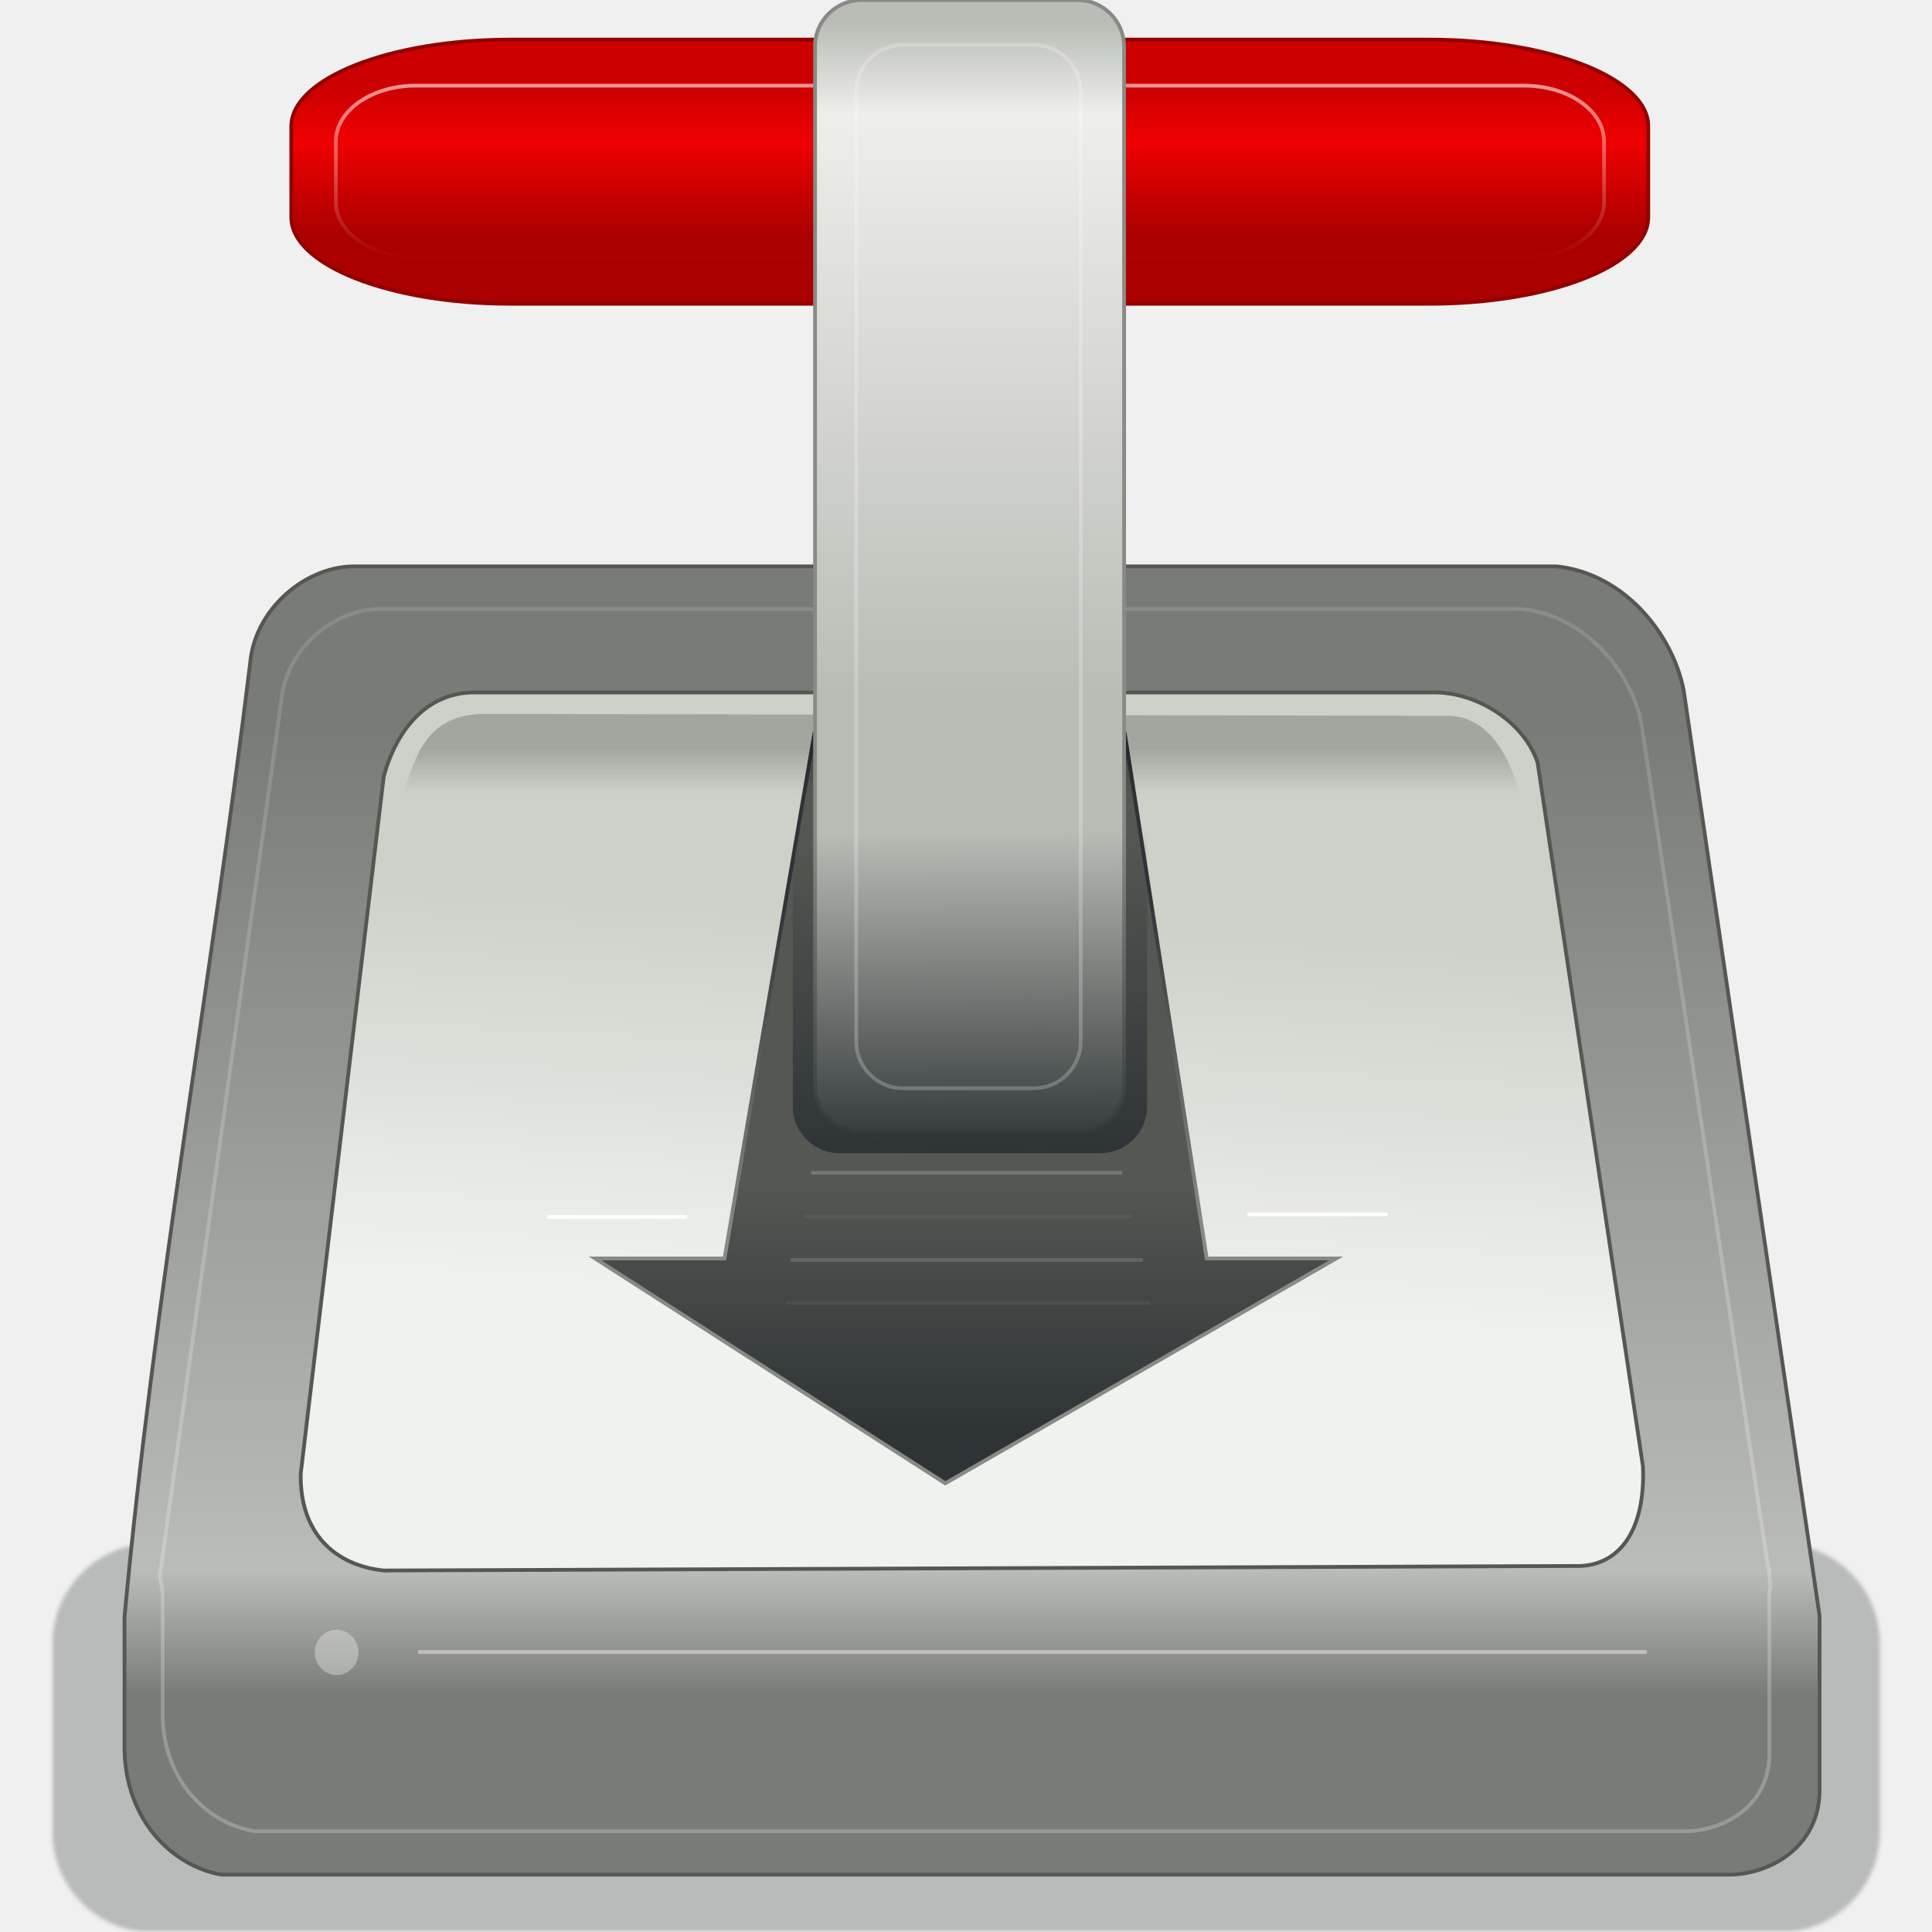
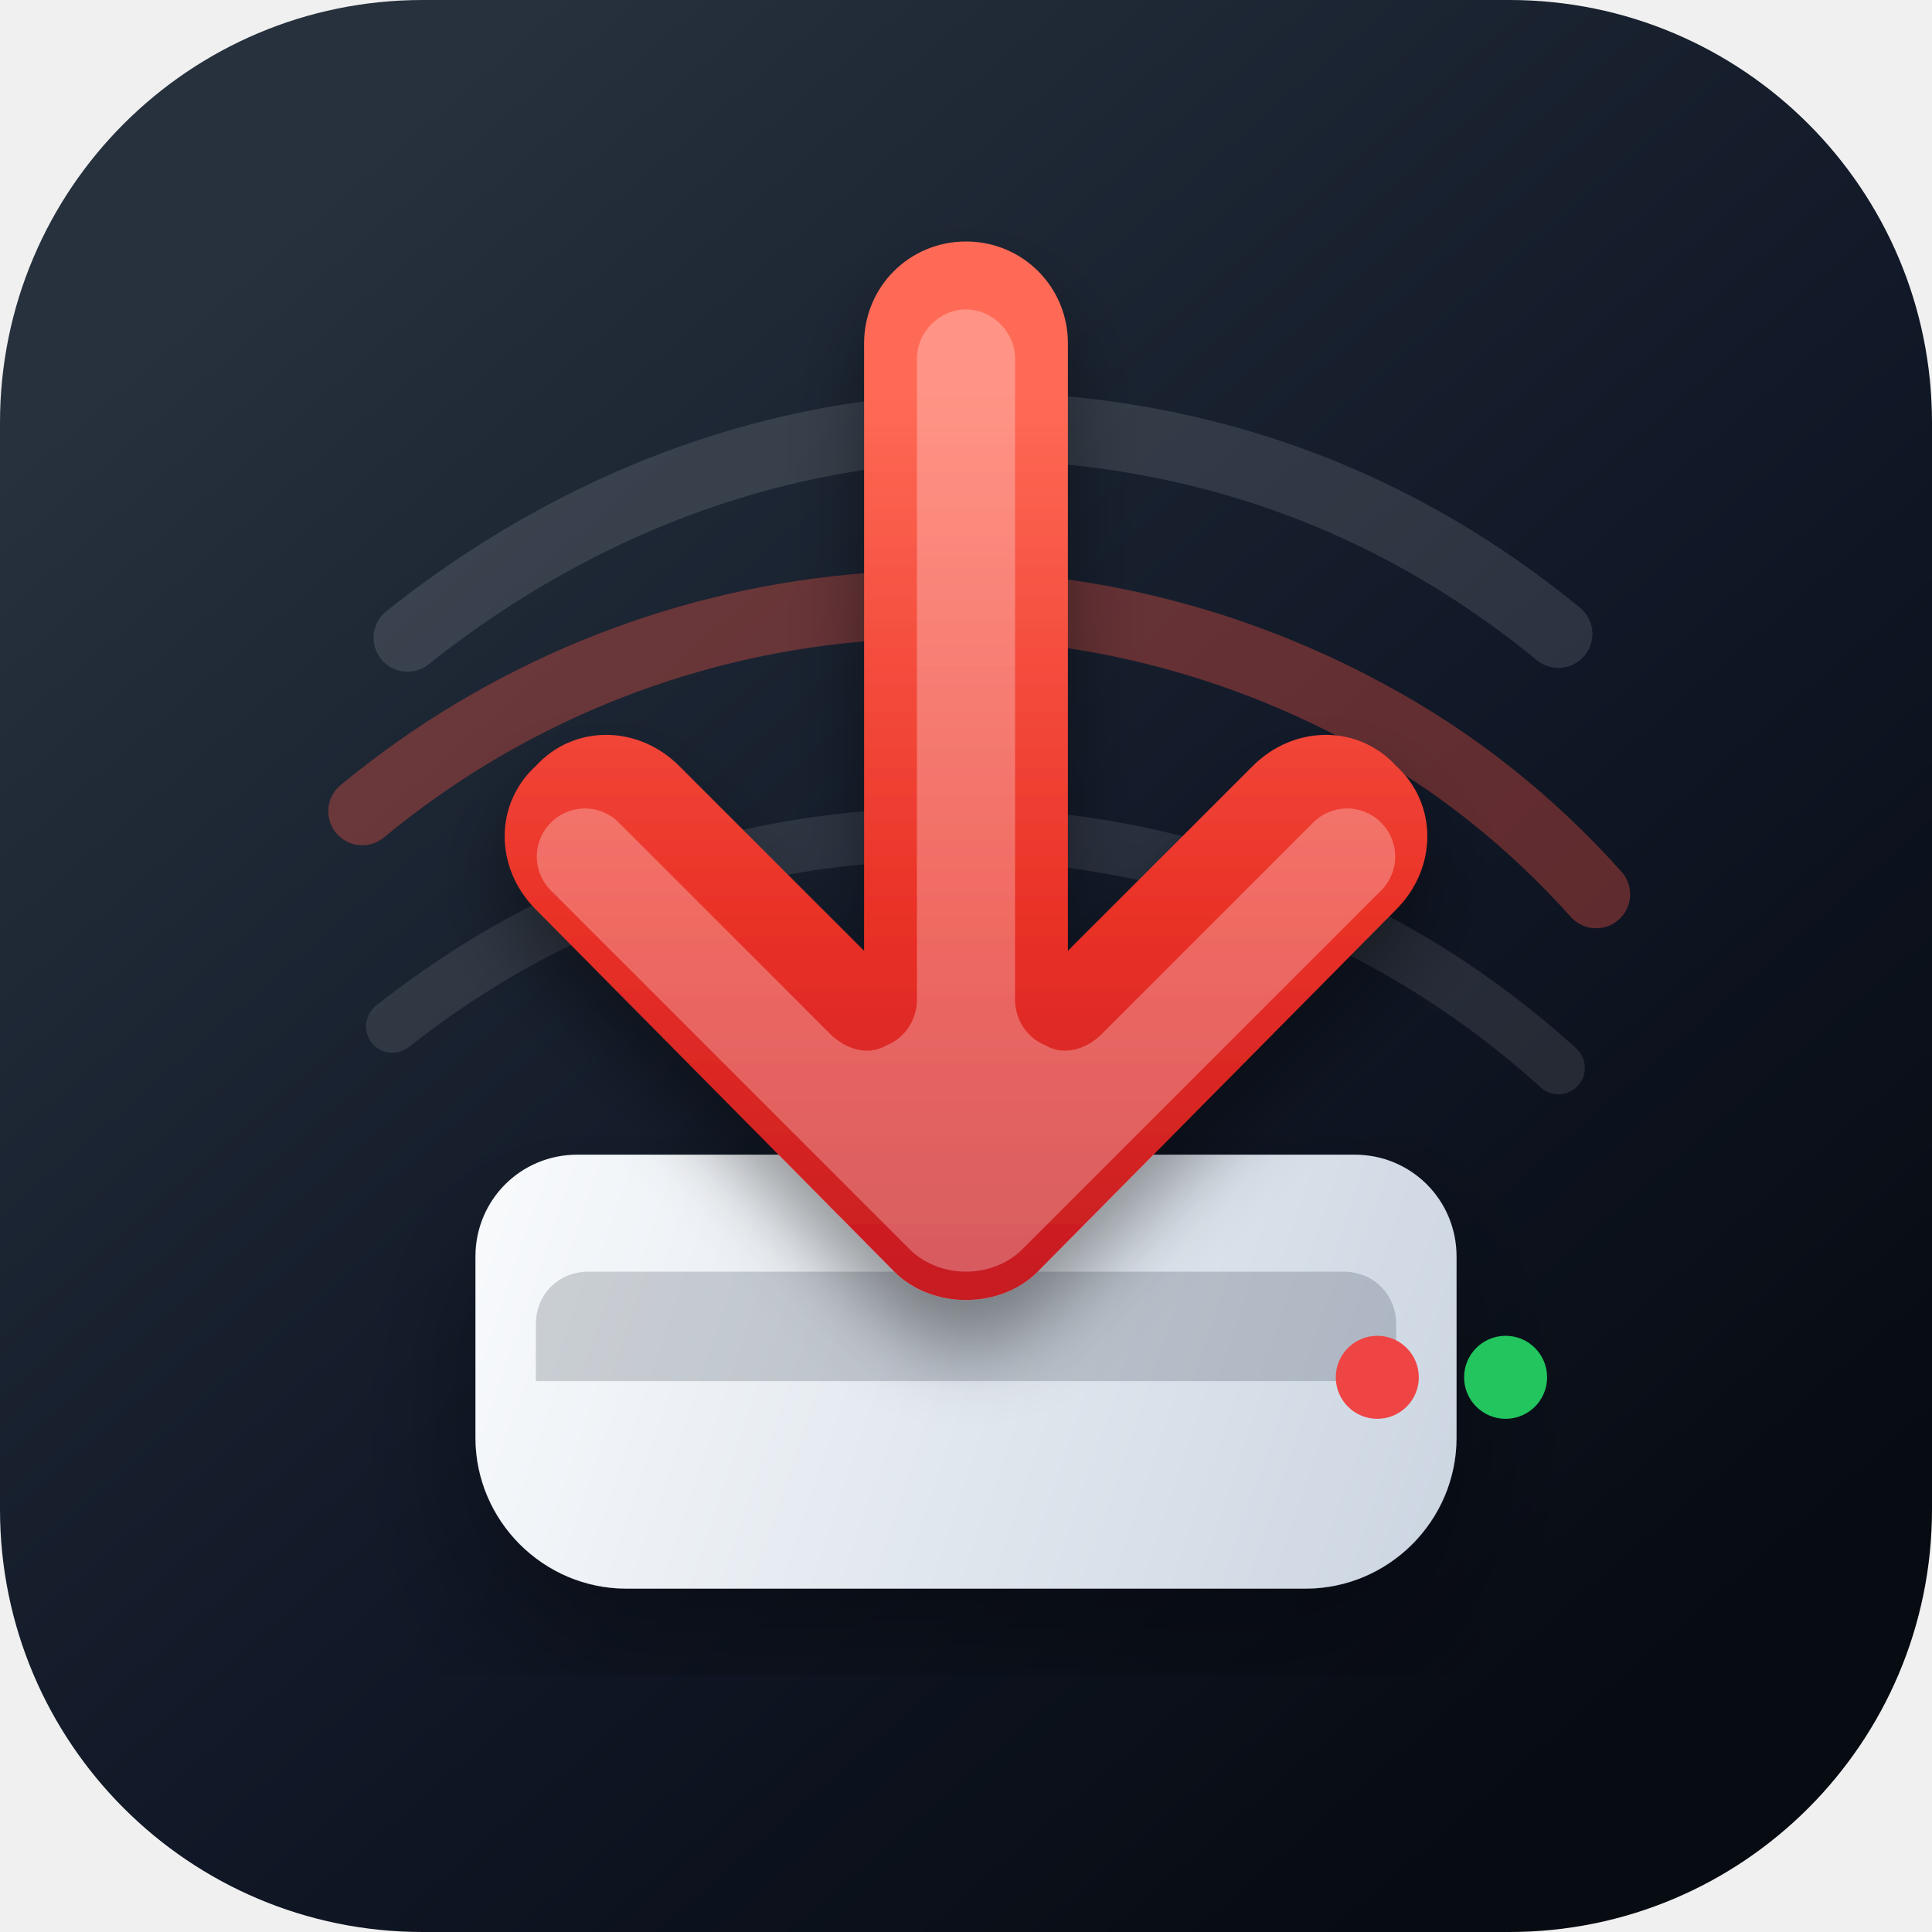
- <svg xmlns="http://www.w3.org/2000/svg" xml:space="preserve" id="svg5186" x="0" y="0" style="enable-background:new 0 0 512 512" version="1.1" viewBox="0 0 512 512">
-   <style>.st18{fill:none;stroke:#fff;stroke-linecap:round}</style>
-   <filter id="filter9771" width="1.06" height="1.28" x="-.03" y="-.14">
-     <feGaussianBlur id="feGaussianBlur9773" stdDeviation=".52" />
-   </filter>
-   <g id="layer1">
-     <g style="opacity:.282;filter:url(#filter9771);enable-background:new">
-       <path id="rect9761" d="M40.5 409h431.1c14.7 0 26.6 11.9 26.6 26.6v49.9c0 14.7-11.9 26.6-26.6 26.6H40.5c-14.7 0-26.6-11.9-26.6-26.6v-49.9c0-14.7 11.9-26.6 26.6-26.6" style="fill:#2e3436" />
-     </g>
-     <linearGradient id="path5232_00000058576920555416522510000016935891415215423419_" x1="257.658" x2="257.658" y1="321.649" y2="64.535" gradientTransform="matrix(1 0 0 -1 0 514)" gradientUnits="userSpaceOnUse">
-       <stop offset="0" style="stop-color:#787b76" />
-       <stop offset=".871" style="stop-color:#babcb9" />
-       <stop offset="1" style="stop-color:#787b76" />
+ <svg xmlns="http://www.w3.org/2000/svg" viewBox="0 0 512 512" role="img" aria-label="Transmission Web">
+   <defs>
+     <linearGradient id="bg" x1="80" x2="432" y1="54" y2="458" gradientUnits="userSpaceOnUse">
+       <stop offset="0" stop-color="#26313d" />
+       <stop offset="0.56" stop-color="#111827" />
+       <stop offset="1" stop-color="#070b12" />
    </linearGradient>
-     <path id="path5232" d="M94.8 150.1c-13.6-.5-27.3 11.3-28.5 25.6C56 260 40.8 344.3 33 428.5v35.4c.4 18.3 12.4 30.5 25.6 32.9h400.1c11.3-.3 23.9-8.1 23.5-23.1v-45.5l-36-245.2c-2.9-15-15.8-31-33.6-32.9z" style="fill-rule:evenodd;clip-rule:evenodd;fill:url(#path5232_00000058576920555416522510000016935891415215423419_);stroke:#555753;stroke-width:1" />
-     <linearGradient id="path5230_00000128454780994748310510000007092261228009905591_" x1="260.014" x2="265.792" y1="166.111" y2="271.557" gradientTransform="matrix(1 0 0 -1 0 514)" gradientUnits="userSpaceOnUse">
-       <stop offset="0" style="stop-color:#f0f2ef" />
-       <stop offset="1" style="stop-color:#cdd1c8" />
+     <linearGradient id="arrow" x1="256" x2="256" y1="102" y2="379" gradientUnits="userSpaceOnUse">
+       <stop offset="0" stop-color="#ff6b57" />
+       <stop offset="0.52" stop-color="#e93026" />
+       <stop offset="1" stop-color="#b91420" />
    </linearGradient>
-     <path id="path5230" d="M101.7 416.2c-13.1-1.4-22.3-10-22-25.7l22-184.8c3.4-12.3 11.4-22.2 24-22.2h253.4c12.6-.4 25.1 8.3 28.4 18.7l27.9 186.4c.7 17-6.3 26.8-18.1 26.4z" style="fill-rule:evenodd;clip-rule:evenodd;fill:url(#path5230_00000128454780994748310510000007092261228009905591_);stroke:#555753;stroke-width:1" />
-     <linearGradient id="path5197_00000006689332825260170750000007963860549997984920_" x1="255.848" x2="255.848" y1="201.852" y2="135.51" gradientTransform="matrix(1 0 0 -1 0 514)" gradientUnits="userSpaceOnUse">
-       <stop offset="0" style="stop-color:#555753" />
-       <stop offset="1" style="stop-color:#2e3436" />
+     <linearGradient id="tray" x1="124" x2="388" y1="324" y2="414" gradientUnits="userSpaceOnUse">
+       <stop offset="0" stop-color="#f8fafc" />
+       <stop offset="1" stop-color="#cbd5e1" />
    </linearGradient>
-     <linearGradient id="path5197_00000052802538007258154920000008719694013745319332_" x1="255.799" x2="253.526" y1="186.293" y2="277.071" gradientTransform="matrix(1 0 0 -1 0 514)" gradientUnits="userSpaceOnUse">
-       <stop offset="0" style="stop-color:#888a85" />
-       <stop offset="1" style="stop-color:#2e3436" />
-     </linearGradient>
-     <path id="path5197" d="m215.8 194.5-23.8 139h-34.3l92.8 59.6 103.6-59.6h-34.3l-21.7-139z" style="fill-rule:evenodd;clip-rule:evenodd;fill:url(#path5197_00000006689332825260170750000007963860549997984920_);stroke:url(#path5197_00000052802538007258154920000008719694013745319332_)" />
-     <linearGradient id="rect5224_00000167378108370139695280000003496694304969247617_" x1="257.048" x2="257.048" y1="490.657" y2="451.65" gradientTransform="matrix(1 0 0 -1 0 514)" gradientUnits="userSpaceOnUse">
-       <stop offset="0" style="stop-color:#c00" />
-       <stop offset=".365" style="stop-color:#ef0000" />
-       <stop offset="1" style="stop-color:#a00" />
-     </linearGradient>
-     <path id="rect5224" d="M135.2 10.5h243.6c32 0 58 10.3 58 22.9v24.2c0 12.7-26 22.9-58 22.9H135.2c-32 0-58-10.3-58-22.9V33.4c.1-12.6 26-22.9 58-22.9" style="fill:url(#rect5224_00000167378108370139695280000003496694304969247617_);stroke:#930000;stroke-width:1;stroke-linecap:round;stroke-linejoin:round" />
-     <linearGradient id="rect5896_00000069389731644706871400000005848080282515370678_" x1="257.039" x2="257.039" y1="491.798" y2="445.273" gradientTransform="matrix(1 0 0 -1 0 514)" gradientUnits="userSpaceOnUse">
-       <stop offset="0" style="stop-color:#fff" />
-       <stop offset="1" style="stop-color:#fff;stop-opacity:0" />
-     </linearGradient>
-     <path id="rect5896" d="M110.2 22.7h293.7c11.7 0 21.2 6.6 21.2 14.8v16c0 8.2-9.5 14.8-21.2 14.8H110.2C98.5 68.2 89 61.6 89 53.5v-16c0-8.2 9.5-14.8 21.2-14.8" style="opacity:.583;fill:none;stroke:url(#rect5896_00000069389731644706871400000005848080282515370678_);stroke-width:1;stroke-linecap:round;stroke-linejoin:round;enable-background:new" />
-     <linearGradient id="path5881_00000139273475127190173840000003664081353357937311_" x1="253.497" x2="244.732" y1="141.169" y2="352.838" gradientTransform="matrix(1 0 0 -1 0 514)" gradientUnits="userSpaceOnUse">
-       <stop offset="0" style="stop-color:#f9f9f9" />
-       <stop offset="1" style="stop-color:#eeeeec;stop-opacity:.62" />
-     </linearGradient>
-     <path id="path5881" d="M101.6 161.4c-12.9-.5-25.8 10.6-27 24l-32.2 232c.1 1.4.4 3 .7 4.4v33.1c.4 17.1 11.7 28.2 24.3 30.4H447c10.7-.3 22.3-7.3 21.9-21.3v-42.5c.1-.3.3-.7.3-1l-.3-2.4v-2.4h-.3L435 191.8c-2.8-14.1-15-28.7-31.8-30.4z" style="opacity:.245;fill:none;stroke:url(#path5881_00000139273475127190173840000003664081353357937311_);stroke-width:1;enable-background:new" />
-     <linearGradient id="path5926_00000080198606214203198090000004507462762851665313_" x1="256.964" x2="256.964" y1="315.943" y2="303.572" gradientTransform="matrix(1 0 0 -1 0 514)" gradientUnits="userSpaceOnUse">
-       <stop offset="0" style="stop-color:#000" />
-       <stop offset="1" style="stop-color:#000;stop-opacity:0" />
-     </linearGradient>
-     <path id="path5926" d="m97.2 304.5 21.2-91.9 277.7.7 20.6 103.8-13.6-104.9c-2.6-11.6-8.7-22.8-19.9-22.5l-253.3-.5c-16.5-.5-19.8 10.2-23.5 23z" style="opacity:.208;fill-rule:evenodd;clip-rule:evenodd;fill:url(#path5926_00000080198606214203198090000004507462762851665313_);enable-background:new" />
-     <linearGradient id="rect5226_00000161598652057951830900000004632129501683187641_" x1="256.939" x2="256.939" y1="507.619" y2="330.712" gradientTransform="matrix(1 0 0 -1 0 514)" gradientUnits="userSpaceOnUse">
-       <stop offset="0" style="stop-color:#babdb6" />
-       <stop offset=".133" style="stop-color:#eeeeec" />
-       <stop offset="1" style="stop-color:#babdb6" />
-     </linearGradient>
-     <path id="rect5226" d="M228.4 0h57.1c6.9 0 12.4 5.6 12.4 12.4v275.2c0 6.9-5.6 12.4-12.4 12.4h-57.1c-6.9 0-12.4-5.6-12.4-12.4V12.4C215.9 5.6 221.5 0 228.4 0" style="fill:url(#rect5226_00000161598652057951830900000004632129501683187641_);stroke:#888a85;stroke-linecap:round;stroke-linejoin:round" />
-     <linearGradient id="rect5244_00000025407472243848991930000000544946367935788717_" x1="257.328" x2="256.817" y1="208.343" y2="294.14" gradientTransform="matrix(1 0 0 -1 0 514)" gradientUnits="userSpaceOnUse">
-       <stop offset="0" style="stop-color:#2e3436" />
-       <stop offset="1" style="stop-color:#2e3436;stop-opacity:0" />
-     </linearGradient>
-     <path id="rect5244" d="M222.5 212.7h69.1c6.9 0 12.4 5.6 12.4 12.4v68.1c0 6.9-5.6 12.4-12.4 12.4h-69.1c-6.9 0-12.4-5.6-12.4-12.4v-68.1c0-6.8 5.5-12.4 12.4-12.4" style="fill:url(#rect5244_00000025407472243848991930000000544946367935788717_)" />
-     <path id="path5879" d="M111.2 437.8H436" style="opacity:.435;fill:none;stroke:#fff;stroke-linecap:round;enable-background:new" />
-     <path id="rect5892" d="M239.3 11.9H274c6.9 0 12.4 5.6 12.4 12.4V276c0 6.9-5.6 12.4-12.4 12.4h-34.7c-6.9 0-12.4-5.6-12.4-12.4V24.3c0-6.9 5.5-12.4 12.4-12.4" style="opacity:.227;fill:none;stroke:#fff;stroke-linecap:round;stroke-linejoin:round;enable-background:new" />
-     <g id="g5972" style="opacity:.62">
-       <path id="path5831" d="M215.4 310.8H297" style="fill:none;stroke:#888a85;stroke-linecap:round" />
-       <path id="path5833" d="M209.9 333.9h92.6" style="opacity:.681;fill:none;stroke:#888a85;stroke-linecap:round;enable-background:new" />
-       <path id="path5958" d="M213.5 322.4h86.1" style="fill:none;stroke:#5d5d5c;stroke-linecap:round" />
-       <path id="path5960" d="M208.8 345.3h95.6" style="opacity:.681;fill:none;stroke:#5d5d5c;stroke-width:1;stroke-linecap:round;enable-background:new" />
-     </g>
-     <path id="path9791" d="M145.4 322.5h36.3" class="st18" />
-     <path id="path9803" d="M331 321.8h36.3" class="st18" />
-     <path id="path5119" d="M95 437.9c0 3.3-2.6 6-5.8 6s-5.8-2.7-5.8-6 2.6-6 5.8-6 5.8 2.7 5.8 6" style="opacity:.335;fill:#fff;enable-background:new" />
+     <filter id="softShadow" x="-20%" y="-20%" width="140%" height="140%" color-interpolation-filters="sRGB">
+       <feDropShadow dx="0" dy="18" stdDeviation="18" flood-color="#000" flood-opacity="0.34" />
+     </filter>
+     <filter id="arrowShadow" x="-20%" y="-20%" width="140%" height="140%" color-interpolation-filters="sRGB">
+       <feDropShadow dx="0" dy="12" stdDeviation="10" flood-color="#090b12" flood-opacity="0.38" />
+     </filter>
+   </defs>
+   <rect width="512" height="512" rx="112" fill="url(#bg)" />
+   <path fill="none" stroke="#ffffff" stroke-linecap="round" stroke-opacity="0.12" stroke-width="18" d="M108 169c54-43 121-64 190-53 44 7 82 25 115 52" />
+   <path fill="none" stroke="#ff5948" stroke-linecap="round" stroke-opacity="0.34" stroke-width="18" d="M96 215c75-62 181-73 268-25 22 12 42 28 59 47" />
+   <path fill="none" stroke="#ffffff" stroke-linecap="round" stroke-opacity="0.1" stroke-width="14" d="M104 272c43-34 93-51 148-51 62 0 118 23 161 62" />
+   <g filter="url(#softShadow)">
+     <path fill="url(#tray)" d="M126 333c0-15 12-27 27-27h206c15 0 27 12 27 27v48c0 22-18 40-40 40H166c-22 0-40-18-40-40z" />
+     <path fill="#0f172a" fill-opacity="0.18" d="M156 337h200c8 0 14 6 14 14v15H142v-15c0-8 6-14 14-14z" />
  </g>
+   <path fill="url(#arrow)" filter="url(#arrowShadow)" d="M229 91c0-15 12-27 27-27s27 12 27 27v161l49-49c11-11 28-11 38 0 11 10 11 27 0 38l-95 96c-10 10-28 10-38 0l-95-96c-11-11-11-28 0-38 10-11 27-11 38 0l49 49z" />
+   <path fill="#fff" fill-opacity="0.28" d="M256 82c7 0 13 6 13 13v170c0 5 3 10 8 12 5 3 11 1 15-3l56-56c5-5 13-5 18 0 5 5 5 13 0 18l-95 95c-8 8-22 8-30 0l-95-95c-5-5-5-13 0-18s13-5 18 0l56 56c4 4 10 6 15 3 5-2 8-7 8-12V95c0-7 6-13 13-13z" />
+   <circle cx="365" cy="365" r="11" fill="#ef4444" />
+   <circle cx="399" cy="365" r="11" fill="#22c55e" />
</svg>
